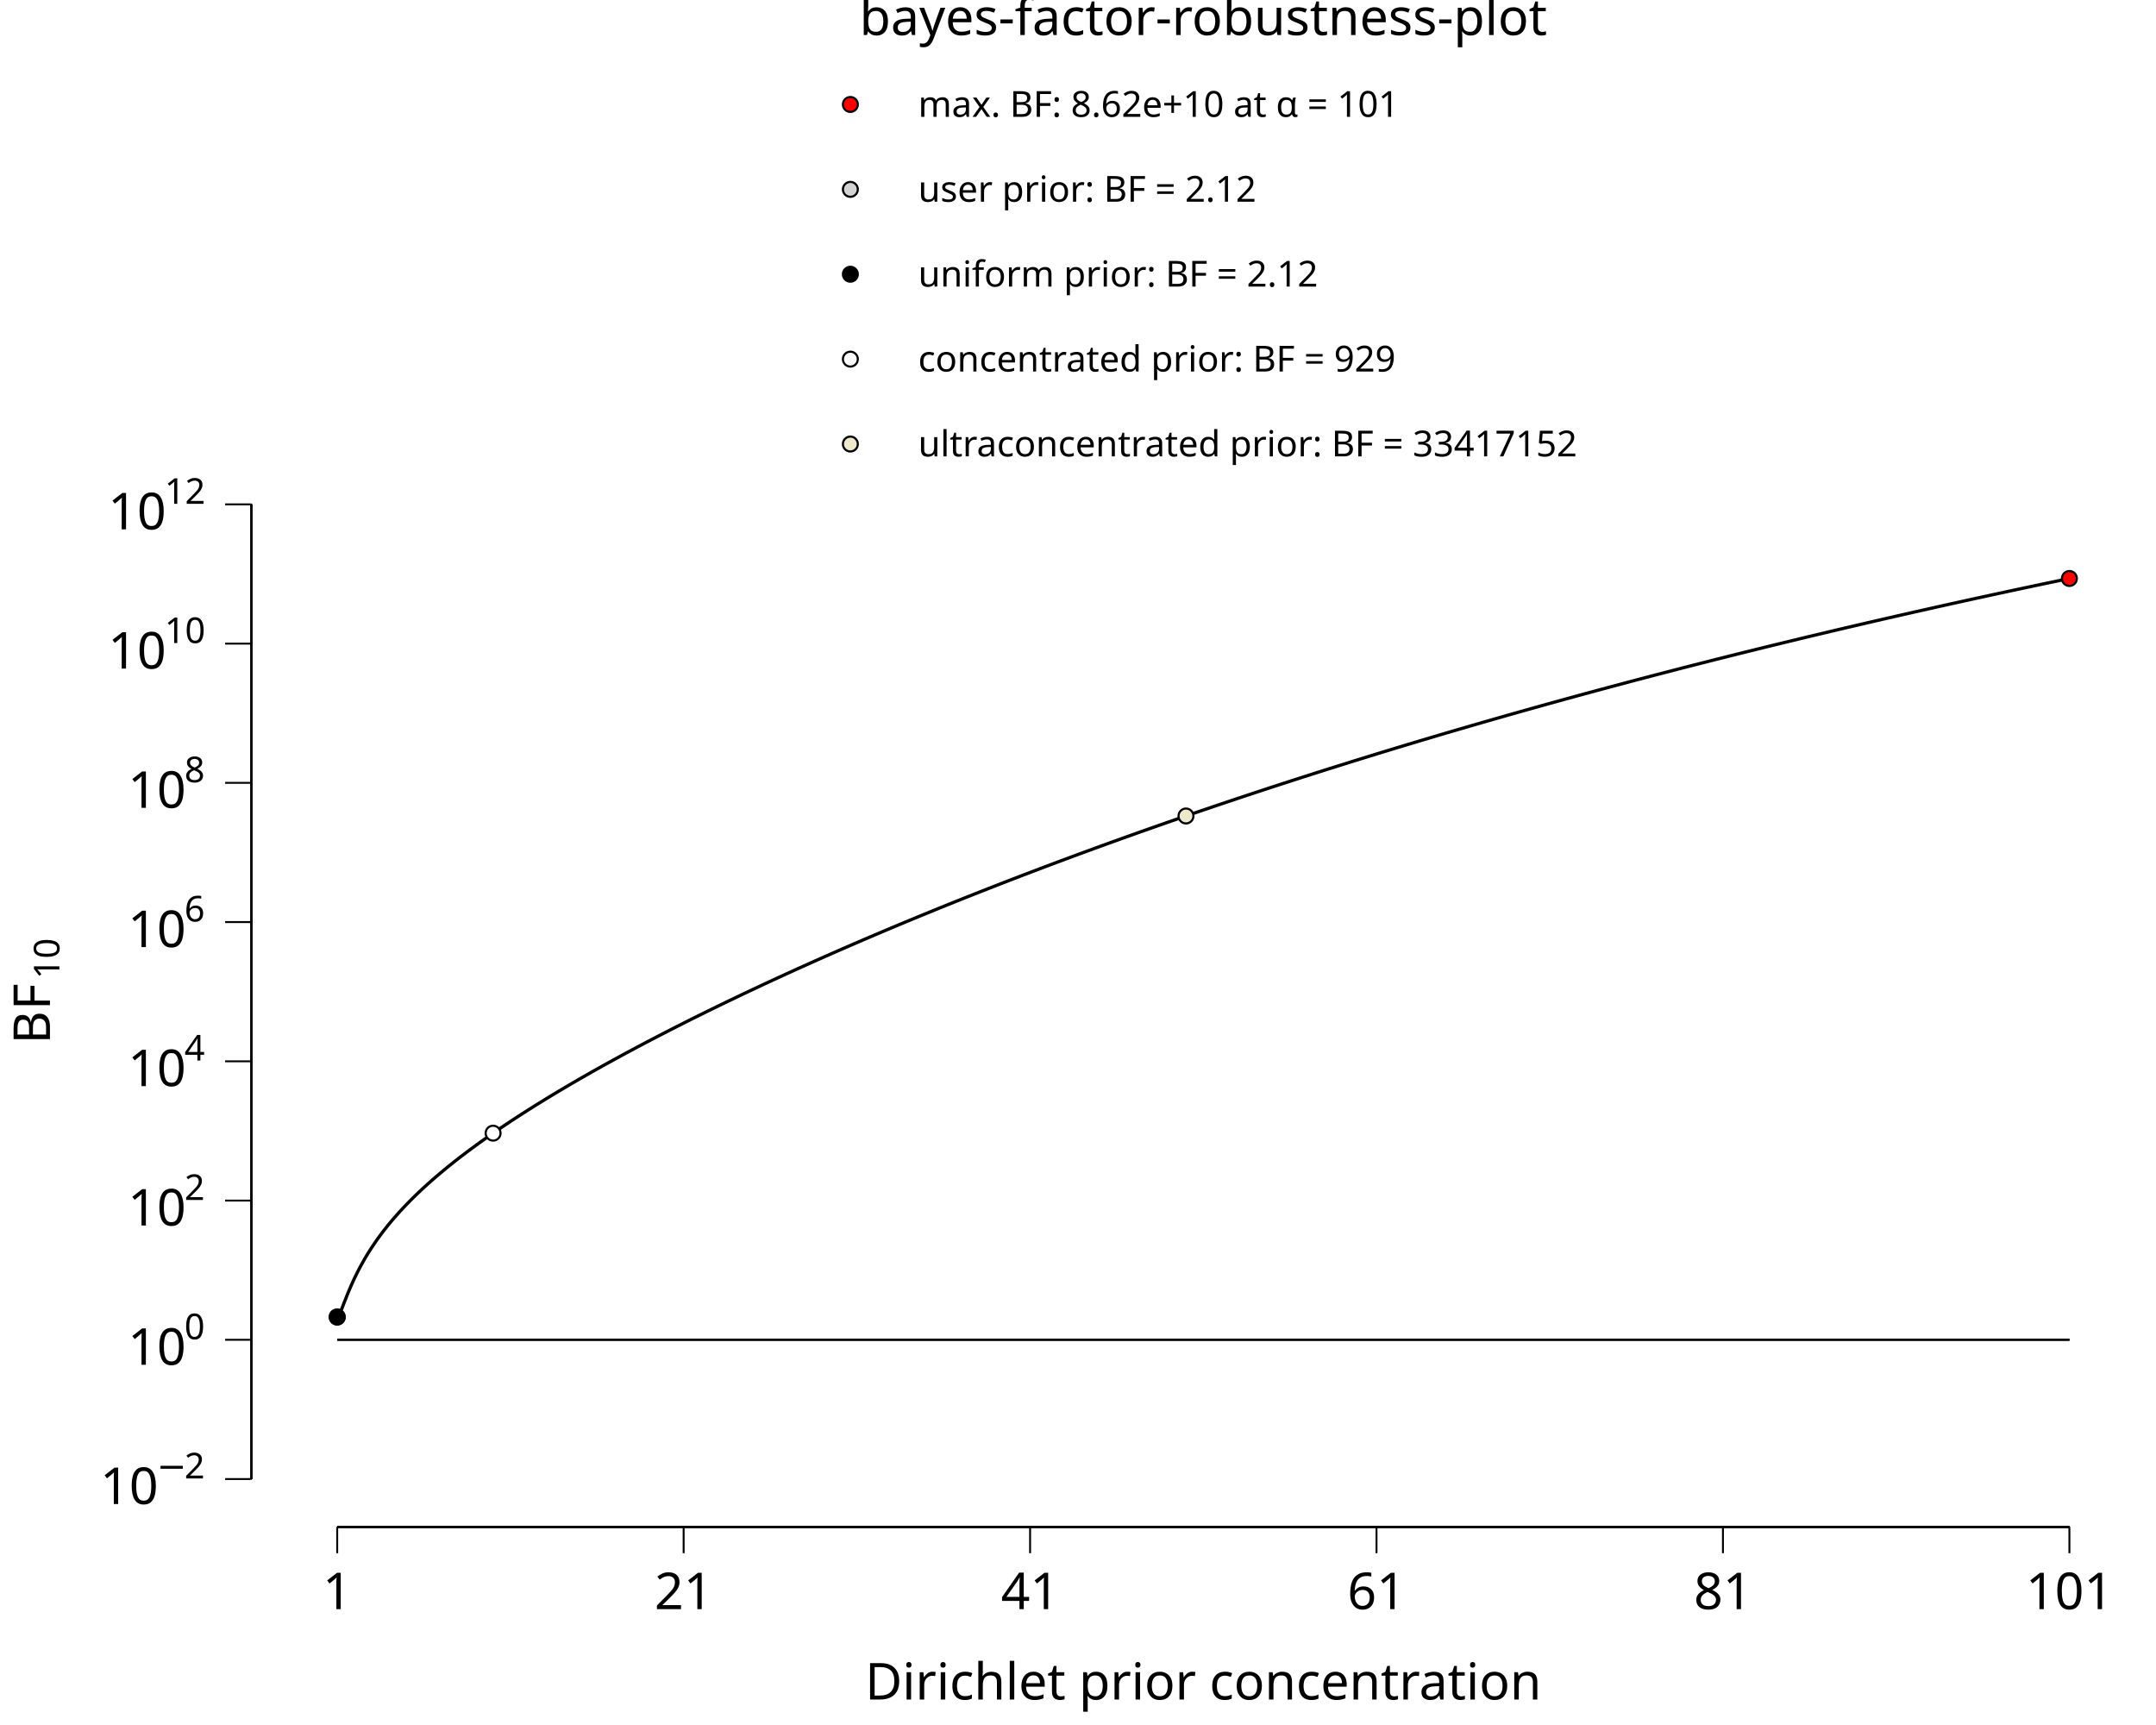
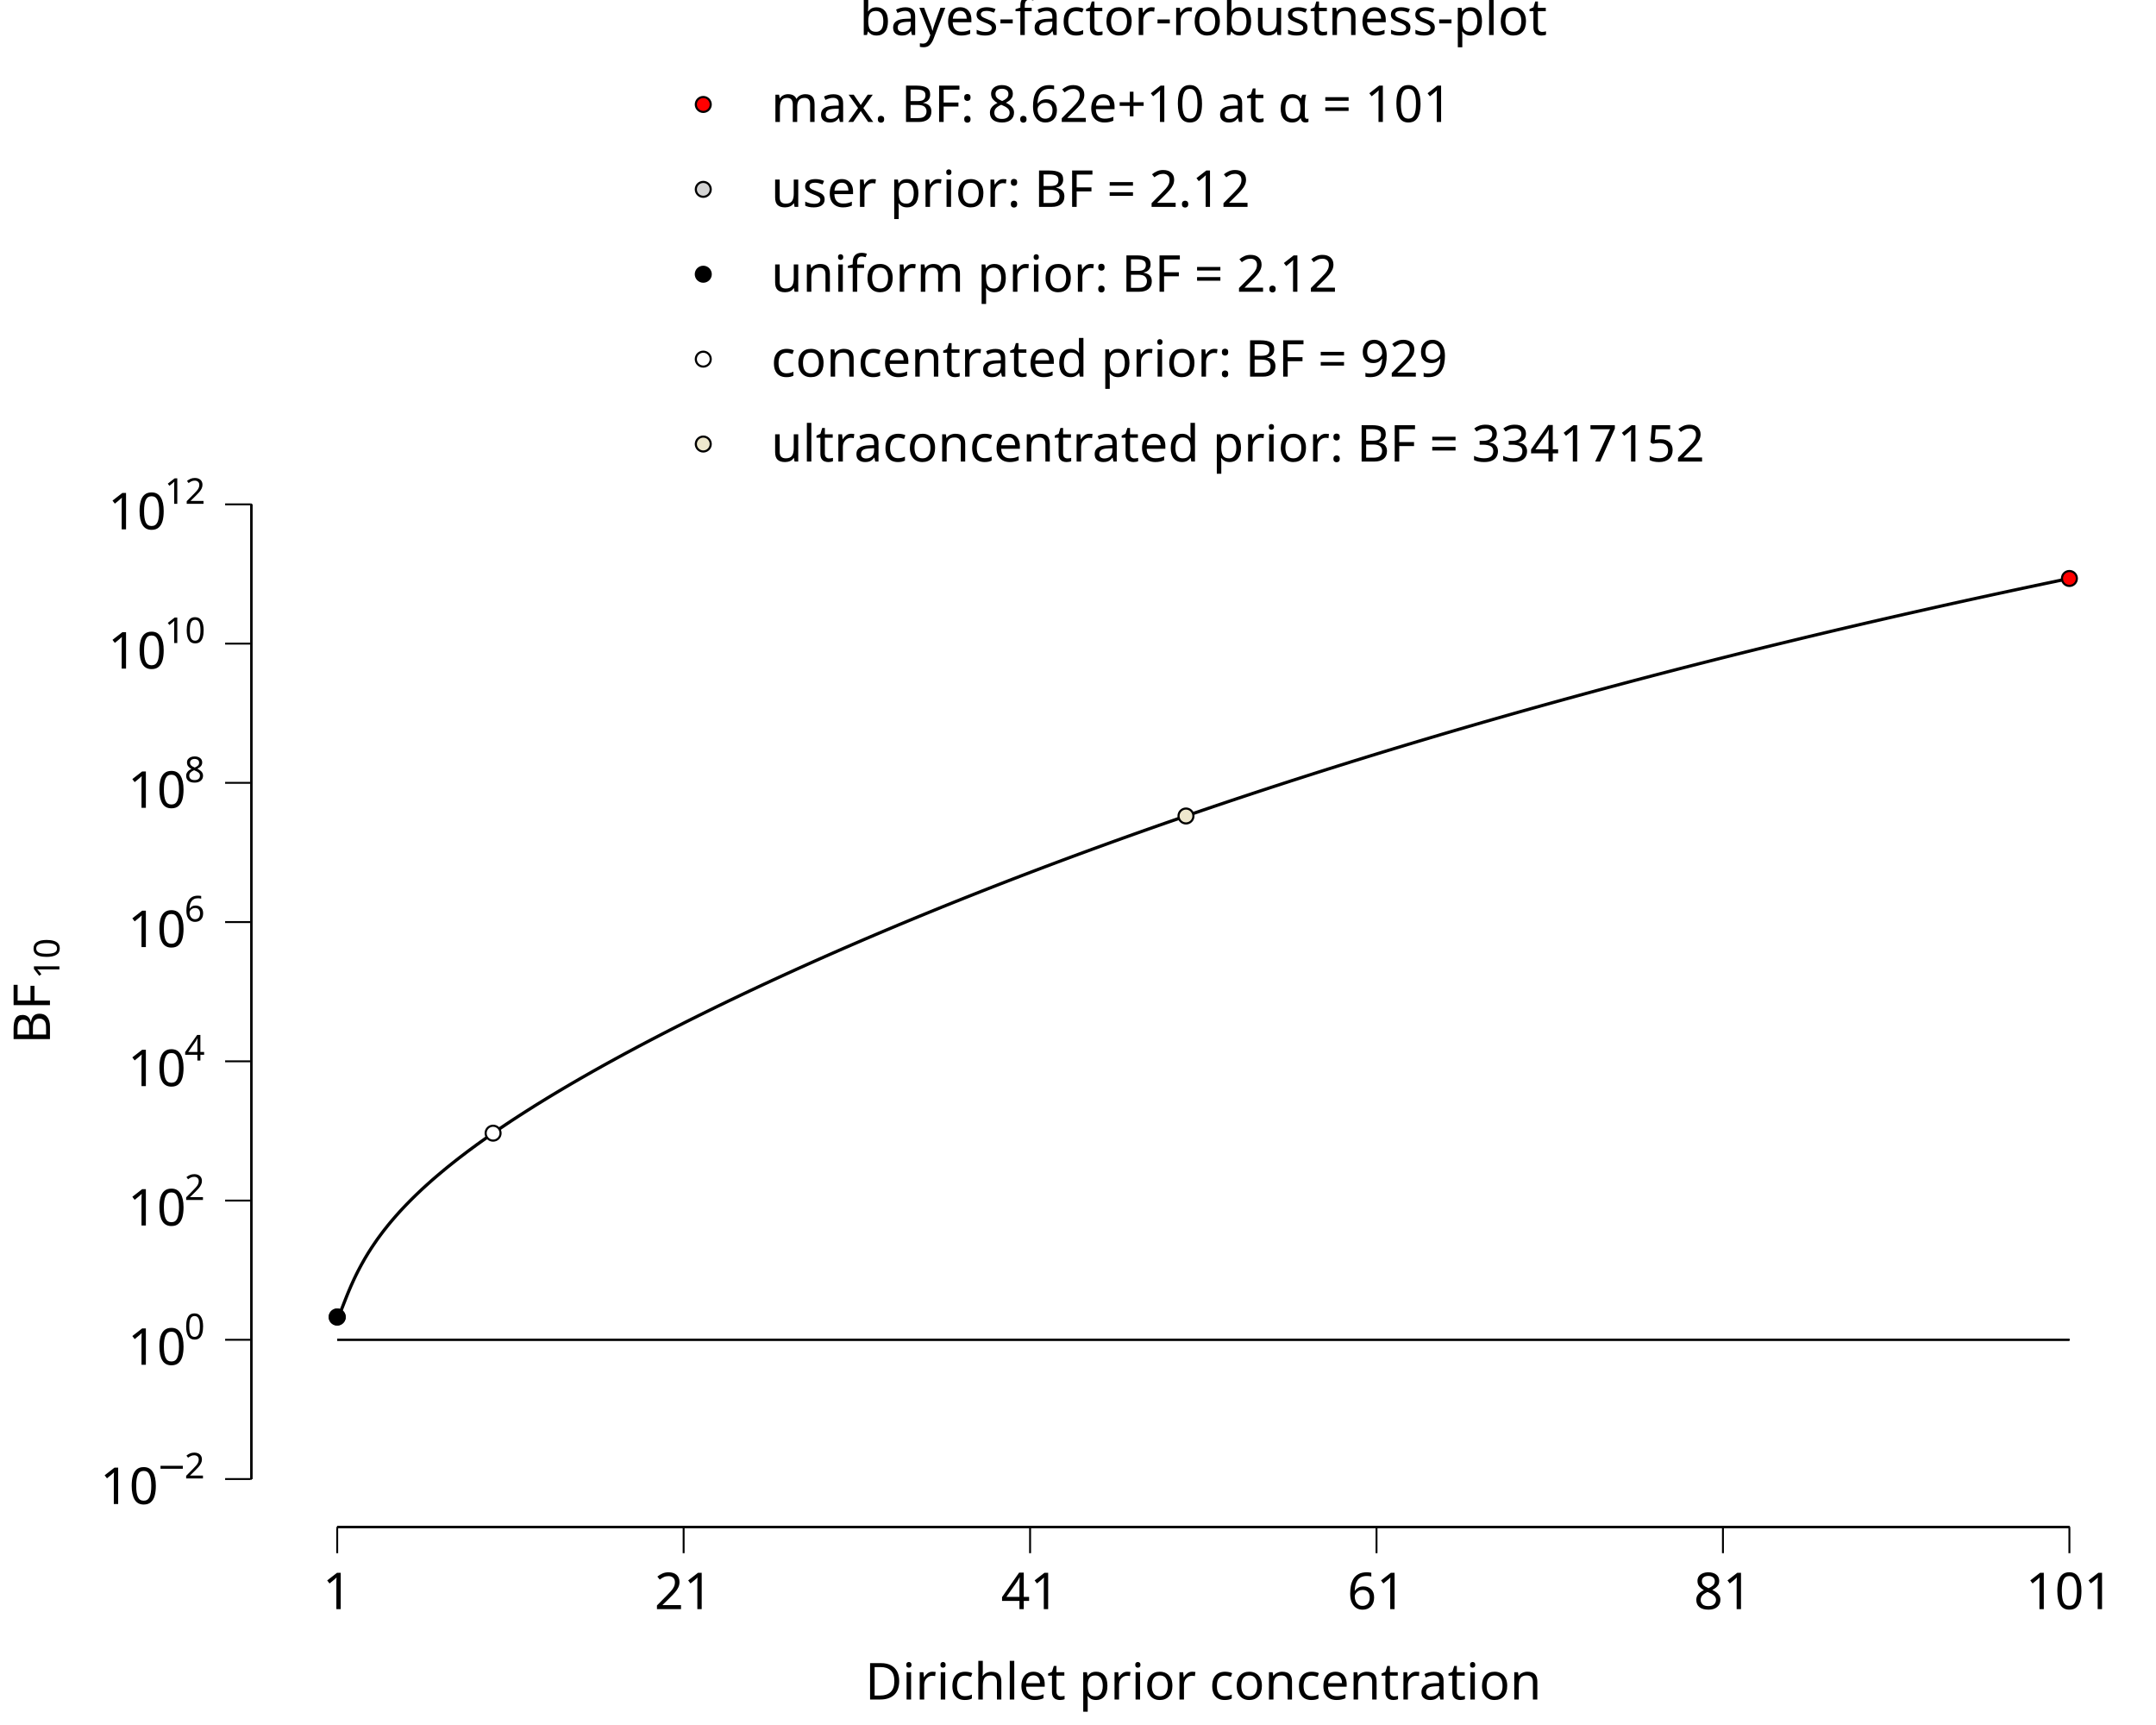
<svg xmlns="http://www.w3.org/2000/svg" class="svglite" data-engine-version="2.0" width="720.00pt" height="576.00pt" viewBox="0 0 720.00 576.00">
  <defs>
    <style type="text/css">
    .svglite line, .svglite polyline, .svglite polygon, .svglite path, .svglite rect, .svglite circle {
      fill: none;
      stroke: #000000;
      stroke-linecap: round;
      stroke-linejoin: round;
      stroke-miterlimit: 10.00;
    }
  </style>
  </defs>
  <rect width="100%" height="100%" style="stroke: none; fill: #FFFFFF;" />
  <defs>
    <clipPath id="cpMC4wMHw3MjAuMDB8MC4wMHw1NzYuMDA=">
      <rect x="0.00" y="0.00" width="720.00" height="576.00" />
    </clipPath>
  </defs>
  <g clip-path="url(#cpMC4wMHw3MjAuMDB8MC4wMHw1NzYuMDA=)">
    <rect x="0.00" y="0.00" width="720.00" height="576.00" style="stroke-width: 10.67; stroke: none;" />
  </g>
  <defs>
    <clipPath id="cpODMuNjl8NzIwLjAwfDE1Mi4xNHw1MTAuMTQ=">
      <rect x="83.69" y="152.14" width="636.31" height="358.00" />
    </clipPath>
  </defs>
  <g clip-path="url(#cpODMuNjl8NzIwLjAwfDE1Mi4xNHw1MTAuMTQ=)">
    <rect x="83.69" y="152.14" width="636.31" height="358.00" style="stroke-width: 10.67; stroke: none;" />
    <line x1="112.61" y1="447.37" x2="691.08" y2="447.37" style="stroke-width: 0.53; stroke-linecap: butt;" />
    <line x1="112.61" y1="447.37" x2="691.08" y2="447.37" style="stroke-width: 0.53; stroke-linecap: butt;" />
    <line x1="112.61" y1="447.37" x2="691.08" y2="447.37" style="stroke-width: 0.53; stroke-linecap: butt;" />
    <line x1="112.61" y1="447.37" x2="691.08" y2="447.37" style="stroke-width: 0.53; stroke-linecap: butt;" />
    <line x1="112.61" y1="447.37" x2="691.08" y2="447.37" style="stroke-width: 0.53; stroke-linecap: butt;" />
    <polyline points="112.61,439.77 113.19,439.19 113.77,437.94 114.34,436.50 114.92,435.01 115.50,433.53 116.08,432.08 116.66,430.69 117.24,429.34 117.82,428.05 118.39,426.81 118.97,425.61 119.55,424.46 120.13,423.35 120.71,422.27 121.29,421.24 121.86,420.23 122.44,419.26 123.02,418.31 123.60,417.40 124.18,416.50 124.76,415.64 125.34,414.79 125.91,413.96 126.49,413.16 127.07,412.37 127.65,411.60 128.23,410.84 128.81,410.11 129.38,409.38 129.96,408.67 130.54,407.97 131.12,407.29 131.70,406.62 132.28,405.95 132.86,405.30 133.43,404.66 134.01,404.03 134.59,403.41 135.17,402.80 135.75,402.19 136.33,401.60 136.90,401.01 137.48,400.43 138.06,399.86 138.64,399.29 139.22,398.73 139.80,398.18 140.38,397.63 140.95,397.09 141.53,396.56 142.11,396.03 142.69,395.50 143.27,394.99 143.85,394.47 144.42,393.96 145.00,393.46 145.58,392.96 146.16,392.47 146.74,391.98 147.32,391.49 147.90,391.01 148.47,390.53 149.05,390.05 149.63,389.58 150.21,389.12 150.79,388.65 151.37,388.19 151.94,387.74 152.52,387.28 153.10,386.83 153.68,386.38 154.26,385.94 154.84,385.50 155.42,385.06 155.99,384.62 156.57,384.19 157.15,383.76 157.73,383.33 158.31,382.91 158.89,382.48 159.46,382.06 160.04,381.65 160.62,381.23 161.20,380.82 161.78,380.41 162.36,380.00 162.94,379.59 163.51,379.18 164.09,378.78 164.67,378.38 165.25,377.98 165.83,377.59 166.41,377.19 166.98,376.80 167.56,376.41 168.14,376.02 168.72,375.63 169.30,375.24 169.88,374.86 170.46,374.47 171.03,374.09 171.61,373.71 172.19,373.34 172.77,372.96 173.35,372.58 173.93,372.21 174.51,371.84 175.08,371.47 175.66,371.10 176.24,370.73 176.82,370.37 177.40,370.00 177.98,369.64 178.55,369.27 179.13,368.91 179.71,368.55 180.29,368.20 180.87,367.84 181.45,367.48 182.03,367.13 182.60,366.77 183.18,366.42 183.76,366.07 184.34,365.72 184.92,365.37 185.50,365.02 186.07,364.68 186.65,364.33 187.23,363.99 187.81,363.64 188.39,363.30 188.97,362.96 189.55,362.62 190.12,362.28 190.70,361.94 191.28,361.60 191.86,361.27 192.44,360.93 193.02,360.60 193.59,360.26 194.17,359.93 194.75,359.60 195.33,359.27 195.91,358.94 196.49,358.61 197.07,358.28 197.64,357.95 198.22,357.62 198.80,357.30 199.38,356.97 199.96,356.65 200.54,356.33 201.11,356.00 201.69,355.68 202.27,355.36 202.85,355.04 203.43,354.72 204.01,354.40 204.59,354.09 205.16,353.77 205.74,353.45 206.32,353.14 206.90,352.82 207.48,352.51 208.06,352.19 208.63,351.88 209.21,351.57 209.79,351.26 210.37,350.95 210.95,350.64 211.53,350.33 212.11,350.02 212.68,349.71 213.26,349.40 213.84,349.10 214.42,348.79 215.00,348.49 215.58,348.18 216.15,347.88 216.73,347.58 217.31,347.27 217.89,346.97 218.47,346.67 219.05,346.37 219.63,346.07 220.20,345.77 220.78,345.47 221.36,345.17 221.94,344.87 222.52,344.58 223.10,344.28 223.67,343.98 224.25,343.69 224.83,343.39 225.41,343.10 225.99,342.80 226.57,342.51 227.15,342.22 227.72,341.93 228.30,341.63 228.88,341.34 229.46,341.05 230.04,340.76 230.62,340.47 231.19,340.18 231.77,339.90 232.35,339.61 232.93,339.32 233.51,339.03 234.09,338.75 234.67,338.46 235.24,338.18 235.82,337.89 236.40,337.61 236.98,337.32 237.56,337.04 238.14,336.76 238.71,336.47 239.29,336.19 239.87,335.91 240.45,335.63 241.03,335.35 241.61,335.07 242.19,334.79 242.76,334.51 243.34,334.23 243.92,333.95 244.50,333.68 245.08,333.40 245.66,333.12 246.24,332.85 246.81,332.57 247.39,332.29 247.97,332.02 248.55,331.74 249.13,331.47 249.71,331.20 250.28,330.92 250.86,330.65 251.44,330.38 252.02,330.11 252.60,329.84 253.18,329.56 253.76,329.29 254.33,329.02 254.91,328.75 255.49,328.48 256.07,328.22 256.65,327.95 257.23,327.68 257.80,327.41 258.38,327.14 258.96,326.88 259.54,326.61 260.12,326.34 260.70,326.08 261.28,325.81 261.85,325.55 262.43,325.28 263.01,325.02 263.59,324.76 264.17,324.49 264.75,324.23 265.32,323.97 265.90,323.70 266.48,323.44 267.06,323.18 267.64,322.92 268.22,322.66 268.80,322.40 269.37,322.14 269.95,321.88 270.53,321.62 271.11,321.36 271.69,321.10 272.27,320.84 272.84,320.59 273.42,320.33 274.00,320.07 274.58,319.82 275.16,319.56 275.74,319.30 276.32,319.05 276.89,318.79 277.47,318.54 278.05,318.28 278.63,318.03 279.21,317.78 279.79,317.52 280.36,317.27 280.94,317.02 281.52,316.76 282.10,316.51 282.68,316.26 283.26,316.01 283.84,315.76 284.41,315.51 284.99,315.26 285.57,315.01 286.15,314.76 286.73,314.51 287.31,314.26 287.88,314.01 288.46,313.76 289.04,313.51 289.62,313.27 290.20,313.02 290.78,312.77 291.36,312.53 291.93,312.28 292.51,312.03 293.09,311.79 293.67,311.54 294.25,311.30 294.83,311.05 295.40,310.81 295.98,310.56 296.56,310.32 297.14,310.08 297.72,309.83 298.30,309.59 298.88,309.35 299.45,309.11 300.03,308.86 300.61,308.62 301.19,308.38 301.77,308.14 302.35,307.90 302.92,307.66 303.50,307.42 304.08,307.18 304.66,306.94 305.24,306.70 305.82,306.46 306.40,306.22 306.97,305.98 307.55,305.75 308.13,305.51 308.71,305.27 309.29,305.03 309.87,304.80 310.44,304.56 311.02,304.33 311.60,304.09 312.18,303.85 312.76,303.62 313.34,303.38 313.92,303.15 314.49,302.91 315.07,302.68 315.65,302.45 316.23,302.21 316.81,301.98 317.39,301.75 317.97,301.51 318.54,301.28 319.12,301.05 319.70,300.82 320.28,300.59 320.86,300.35 321.44,300.12 322.01,299.89 322.59,299.66 323.17,299.43 323.75,299.20 324.33,298.97 324.91,298.74 325.49,298.51 326.06,298.29 326.64,298.06 327.22,297.83 327.80,297.60 328.38,297.37 328.96,297.15 329.53,296.92 330.11,296.69 330.69,296.47 331.27,296.24 331.85,296.01 332.43,295.79 333.01,295.56 333.58,295.34 334.16,295.11 334.74,294.89 335.32,294.66 335.90,294.44 336.48,294.21 337.05,293.99 337.63,293.77 338.21,293.54 338.79,293.32 339.37,293.10 339.95,292.88 340.53,292.65 341.10,292.43 341.68,292.21 342.26,291.99 342.84,291.77 343.42,291.55 344.00,291.33 344.57,291.11 345.15,290.89 345.73,290.67 346.31,290.45 346.89,290.23 347.47,290.01 348.05,289.79 348.62,289.57 349.20,289.35 349.78,289.14 350.36,288.92 350.94,288.70 351.52,288.48 352.09,288.27 352.67,288.05 353.25,287.83 353.83,287.62 354.41,287.40 354.99,287.18 355.57,286.97 356.14,286.75 356.72,286.54 357.30,286.32 357.88,286.11 358.46,285.89 359.04,285.68 359.61,285.47 360.19,285.25 360.77,285.04 361.35,284.83 361.93,284.61 362.51,284.40 363.09,284.19 363.66,283.98 364.24,283.77 364.82,283.55 365.40,283.34 365.98,283.13 366.56,282.92 367.13,282.71 367.71,282.50 368.29,282.29 368.87,282.08 369.45,281.87 370.03,281.66 370.61,281.45 371.18,281.24 371.76,281.03 372.34,280.82 372.92,280.62 373.50,280.41 374.08,280.20 374.65,279.99 375.23,279.78 375.81,279.58 376.39,279.37 376.97,279.16 377.55,278.96 378.13,278.75 378.70,278.54 379.28,278.34 379.86,278.13 380.44,277.93 381.02,277.72 381.60,277.52 382.17,277.31 382.75,277.11 383.33,276.90 383.91,276.70 384.49,276.50 385.07,276.29 385.65,276.09 386.22,275.89 386.80,275.68 387.38,275.48 387.96,275.28 388.54,275.08 389.12,274.87 389.69,274.67 390.27,274.47 390.85,274.27 391.43,274.07 392.01,273.87 392.59,273.67 393.17,273.46 393.74,273.26 394.32,273.06 394.90,272.86 395.48,272.66 396.06,272.47 396.64,272.27 397.22,272.07 397.79,271.87 398.37,271.67 398.95,271.47 399.53,271.27 400.11,271.08 400.69,270.88 401.26,270.68 401.84,270.48 402.42,270.29 403.00,270.09 403.58,269.89 404.16,269.70 404.74,269.50 405.31,269.30 405.89,269.11 406.47,268.91 407.05,268.72 407.63,268.52 408.21,268.33 408.78,268.13 409.36,267.94 409.94,267.74 410.52,267.55 411.10,267.35 411.68,267.16 412.26,266.97 412.83,266.77 413.41,266.58 413.99,266.39 414.57,266.20 415.15,266.00 415.73,265.81 416.30,265.62 416.88,265.43 417.46,265.24 418.04,265.04 418.62,264.85 419.20,264.66 419.78,264.47 420.35,264.28 420.93,264.09 421.51,263.90 422.09,263.71 422.67,263.52 423.25,263.33 423.82,263.14 424.40,262.95 424.98,262.76 425.56,262.57 426.14,262.38 426.72,262.20 427.30,262.01 427.87,261.82 428.45,261.63 429.03,261.44 429.61,261.26 430.19,261.07 430.77,260.88 431.34,260.69 431.92,260.51 432.50,260.32 433.08,260.14 433.66,259.95 434.24,259.76 434.82,259.58 435.39,259.39 435.97,259.21 436.55,259.02 437.13,258.84 437.71,258.65 438.29,258.47 438.86,258.28 439.44,258.10 440.02,257.91 440.60,257.73 441.18,257.55 441.76,257.36 442.34,257.18 442.91,257.00 443.49,256.81 444.07,256.63 444.65,256.45 445.23,256.27 445.81,256.09 446.38,255.90 446.96,255.72 447.54,255.54 448.12,255.36 448.70,255.18 449.28,255.00 449.86,254.82 450.43,254.64 451.01,254.45 451.59,254.27 452.17,254.09 452.75,253.91 453.33,253.74 453.90,253.56 454.48,253.38 455.06,253.20 455.64,253.02 456.22,252.84 456.80,252.66 457.38,252.48 457.95,252.30 458.53,252.13 459.11,251.95 459.69,251.77 460.27,251.59 460.85,251.42 461.42,251.24 462.00,251.06 462.58,250.89 463.16,250.71 463.74,250.53 464.32,250.36 464.90,250.18 465.47,250.00 466.05,249.83 466.63,249.65 467.21,249.48 467.79,249.30 468.37,249.13 468.95,248.95 469.52,248.78 470.10,248.60 470.68,248.43 471.26,248.26 471.84,248.08 472.42,247.91 472.99,247.74 473.57,247.56 474.15,247.39 474.73,247.22 475.31,247.04 475.89,246.87 476.47,246.70 477.04,246.53 477.62,246.35 478.20,246.18 478.78,246.01 479.36,245.84 479.94,245.67 480.51,245.50 481.09,245.32 481.67,245.15 482.25,244.98 482.83,244.81 483.41,244.64 483.99,244.47 484.56,244.30 485.14,244.13 485.72,243.96 486.30,243.79 486.88,243.62 487.46,243.45 488.03,243.29 488.61,243.12 489.19,242.95 489.77,242.78 490.35,242.61 490.93,242.44 491.51,242.28 492.08,242.11 492.66,241.94 493.24,241.77 493.82,241.61 494.40,241.44 494.98,241.27 495.55,241.10 496.13,240.94 496.71,240.77 497.29,240.61 497.87,240.44 498.45,240.27 499.03,240.11 499.60,239.94 500.18,239.78 500.76,239.61 501.34,239.45 501.92,239.28 502.50,239.12 503.07,238.95 503.65,238.79 504.23,238.62 504.81,238.46 505.39,238.29 505.97,238.13 506.55,237.97 507.12,237.80 507.70,237.64 508.28,237.48 508.86,237.31 509.44,237.15 510.02,236.99 510.59,236.83 511.17,236.66 511.75,236.50 512.33,236.34 512.91,236.18 513.49,236.02 514.07,235.86 514.64,235.69 515.22,235.53 515.80,235.37 516.38,235.21 516.96,235.05 517.54,234.89 518.11,234.73 518.69,234.57 519.27,234.41 519.85,234.25 520.43,234.09 521.01,233.93 521.59,233.77 522.16,233.61 522.74,233.45 523.32,233.29 523.90,233.13 524.48,232.98 525.06,232.82 525.63,232.66 526.21,232.50 526.79,232.34 527.37,232.18 527.95,232.03 528.53,231.87 529.11,231.71 529.68,231.55 530.26,231.40 530.84,231.24 531.42,231.08 532.00,230.93 532.58,230.77 533.15,230.61 533.73,230.46 534.31,230.30 534.89,230.15 535.47,229.99 536.05,229.84 536.63,229.68 537.20,229.52 537.78,229.37 538.36,229.21 538.94,229.06 539.52,228.91 540.10,228.75 540.68,228.60 541.25,228.44 541.83,228.29 542.41,228.13 542.99,227.98 543.57,227.83 544.15,227.67 544.72,227.52 545.30,227.37 545.88,227.21 546.46,227.06 547.04,226.91 547.62,226.76 548.20,226.60 548.77,226.45 549.35,226.30 549.93,226.15 550.51,226.00 551.09,225.85 551.67,225.69 552.24,225.54 552.82,225.39 553.40,225.24 553.98,225.09 554.56,224.94 555.14,224.79 555.72,224.64 556.29,224.49 556.87,224.34 557.45,224.19 558.03,224.04 558.61,223.89 559.19,223.74 559.76,223.59 560.34,223.44 560.92,223.29 561.50,223.14 562.08,222.99 562.66,222.84 563.24,222.70 563.81,222.55 564.39,222.40 564.97,222.25 565.55,222.10 566.13,221.96 566.71,221.81 567.28,221.66 567.86,221.51 568.44,221.37 569.02,221.22 569.60,221.07 570.18,220.93 570.76,220.78 571.33,220.63 571.91,220.49 572.49,220.34 573.07,220.19 573.65,220.05 574.23,219.90 574.80,219.76 575.38,219.61 575.96,219.47 576.54,219.32 577.12,219.18 577.70,219.03 578.28,218.89 578.85,218.74 579.43,218.60 580.01,218.45 580.59,218.31 581.17,218.16 581.75,218.02 582.32,217.88 582.90,217.73 583.48,217.59 584.06,217.45 584.64,217.30 585.22,217.16 585.80,217.02 586.37,216.87 586.95,216.73 587.53,216.59 588.11,216.45 588.69,216.30 589.27,216.16 589.84,216.02 590.42,215.88 591.00,215.74 591.58,215.59 592.16,215.45 592.74,215.31 593.32,215.17 593.89,215.03 594.47,214.89 595.05,214.75 595.63,214.61 596.21,214.47 596.79,214.33 597.36,214.19 597.94,214.05 598.52,213.91 599.10,213.77 599.68,213.63 600.26,213.49 600.84,213.35 601.41,213.21 601.99,213.07 602.57,212.93 603.15,212.79 603.73,212.65 604.31,212.51 604.88,212.38 605.46,212.24 606.04,212.10 606.62,211.96 607.20,211.82 607.78,211.69 608.36,211.55 608.93,211.41 609.51,211.27 610.09,211.14 610.67,211.00 611.25,210.86 611.83,210.72 612.41,210.59 612.98,210.45 613.56,210.31 614.14,210.18 614.72,210.04 615.30,209.91 615.88,209.77 616.45,209.63 617.03,209.50 617.61,209.36 618.19,209.23 618.77,209.09 619.35,208.96 619.93,208.82 620.50,208.69 621.08,208.55 621.66,208.42 622.24,208.28 622.82,208.15 623.40,208.01 623.97,207.88 624.55,207.75 625.13,207.61 625.71,207.48 626.29,207.35 626.87,207.21 627.45,207.08 628.02,206.95 628.60,206.81 629.18,206.68 629.76,206.55 630.34,206.41 630.92,206.28 631.49,206.15 632.07,206.02 632.65,205.88 633.23,205.75 633.81,205.62 634.39,205.49 634.97,205.36 635.54,205.23 636.12,205.09 636.70,204.96 637.28,204.83 637.86,204.70 638.44,204.57 639.01,204.44 639.59,204.31 640.17,204.18 640.75,204.05 641.33,203.92 641.91,203.79 642.49,203.66 643.06,203.53 643.64,203.40 644.22,203.27 644.80,203.14 645.38,203.01 645.96,202.88 646.53,202.75 647.11,202.62 647.69,202.49 648.27,202.36 648.85,202.23 649.43,202.10 650.01,201.98 650.58,201.85 651.16,201.72 651.74,201.59 652.32,201.46 652.90,201.34 653.48,201.21 654.05,201.08 654.63,200.95 655.21,200.83 655.79,200.70 656.37,200.57 656.95,200.44 657.53,200.32 658.10,200.19 658.68,200.06 659.26,199.94 659.84,199.81 660.42,199.68 661.00,199.56 661.57,199.43 662.15,199.31 662.73,199.18 663.31,199.06 663.89,198.93 664.47,198.80 665.05,198.68 665.62,198.55 666.20,198.43 666.78,198.30 667.36,198.18 667.94,198.05 668.52,197.93 669.09,197.81 669.67,197.68 670.25,197.56 670.83,197.43 671.41,197.31 671.99,197.18 672.57,197.06 673.14,196.94 673.72,196.81 674.30,196.69 674.88,196.57 675.46,196.44 676.04,196.32 676.61,196.20 677.19,196.07 677.77,195.95 678.35,195.83 678.93,195.71 679.51,195.58 680.09,195.46 680.66,195.34 681.24,195.22 681.82,195.10 682.40,194.97 682.98,194.85 683.56,194.73 684.14,194.61 684.71,194.49 685.29,194.37 685.87,194.25 686.45,194.13 687.03,194.00 687.61,193.88 688.18,193.76 688.76,193.64 689.34,193.52 689.92,193.40 690.50,193.28 691.08,193.16 " style="stroke-width: 1.07; stroke-linecap: butt;" />
    <circle cx="691.08" cy="193.16" r="2.49" style="stroke-width: 0.71; fill: #FF0000;" />
    <circle cx="112.61" cy="439.77" r="2.49" style="stroke-width: 0.71; fill: #D3D3D3;" />
    <circle cx="112.61" cy="439.77" r="2.49" style="stroke-width: 0.71; fill: #000000;" />
    <circle cx="164.67" cy="378.38" r="2.49" style="stroke-width: 0.71; fill: #FFFFFF;" />
    <circle cx="396.06" cy="272.47" r="2.49" style="stroke-width: 0.71; fill: #EEE8CD;" />
    <line x1="83.69" y1="493.87" x2="83.69" y2="168.41" style="stroke-width: 1.07; stroke-linecap: butt;" />
    <line x1="83.69" y1="493.87" x2="83.69" y2="168.41" style="stroke-width: 1.07; stroke-linecap: butt;" />
    <line x1="83.69" y1="493.87" x2="83.69" y2="168.41" style="stroke-width: 1.07; stroke-linecap: butt;" />
    <line x1="83.69" y1="493.87" x2="83.69" y2="168.41" style="stroke-width: 1.07; stroke-linecap: butt;" />
    <line x1="83.69" y1="493.87" x2="83.69" y2="168.41" style="stroke-width: 1.07; stroke-linecap: butt;" />
    <line x1="112.61" y1="510.14" x2="691.08" y2="510.14" style="stroke-width: 1.07; stroke-linecap: butt;" />
    <line x1="112.61" y1="510.14" x2="691.08" y2="510.14" style="stroke-width: 1.07; stroke-linecap: butt;" />
    <line x1="112.61" y1="510.14" x2="691.08" y2="510.14" style="stroke-width: 1.07; stroke-linecap: butt;" />
    <line x1="112.61" y1="510.14" x2="691.08" y2="510.14" style="stroke-width: 1.07; stroke-linecap: butt;" />
    <line x1="112.61" y1="510.14" x2="691.08" y2="510.14" style="stroke-width: 1.07; stroke-linecap: butt;" />
    <line x1="112.29" y1="510.14" x2="691.40" y2="510.14" style="stroke-width: 0.64; stroke-linecap: butt;" />
    <line x1="83.69" y1="494.19" x2="83.69" y2="168.09" style="stroke-width: 0.64; stroke-linecap: butt;" />
    <rect x="83.69" y="152.14" width="636.31" height="358.00" style="stroke-width: 0.00; stroke: none;" />
  </g>
  <g clip-path="url(#cpMC4wMHw3MjAuMDB8MC4wMHw1NzYuMDA=)">
    <polyline points="83.69,510.14 83.69,152.14 " style="stroke-width: 0.00; stroke: none; stroke-linecap: butt;" />
    <text x="33.43" y="502.21" style="font-size: 17.00px; font-family: sans;" textLength="18.91px" lengthAdjust="spacingAndGlyphs">10</text>
    <text x="52.34" y="493.67" style="font-size: 11.90px; font-family: sans;" textLength="9.25px" lengthAdjust="spacingAndGlyphs">−</text>
    <text x="61.59" y="493.67" style="font-size: 11.90px; font-family: sans;" textLength="6.62px" lengthAdjust="spacingAndGlyphs">2</text>
    <text x="42.68" y="455.72" style="font-size: 17.00px; font-family: sans;" textLength="18.91px" lengthAdjust="spacingAndGlyphs">10</text>
    <text x="61.59" y="447.18" style="font-size: 11.90px; font-family: sans;" textLength="6.62px" lengthAdjust="spacingAndGlyphs">0</text>
    <text x="42.68" y="409.22" style="font-size: 17.00px; font-family: sans;" textLength="18.91px" lengthAdjust="spacingAndGlyphs">10</text>
    <text x="61.59" y="400.69" style="font-size: 11.90px; font-family: sans;" textLength="6.62px" lengthAdjust="spacingAndGlyphs">2</text>
    <text x="42.68" y="362.67" style="font-size: 17.00px; font-family: sans;" textLength="18.91px" lengthAdjust="spacingAndGlyphs">10</text>
    <text x="61.59" y="354.13" style="font-size: 11.90px; font-family: sans;" textLength="6.62px" lengthAdjust="spacingAndGlyphs">4</text>
    <text x="42.68" y="316.24" style="font-size: 17.00px; font-family: sans;" textLength="18.91px" lengthAdjust="spacingAndGlyphs">10</text>
    <text x="61.59" y="307.70" style="font-size: 11.90px; font-family: sans;" textLength="6.62px" lengthAdjust="spacingAndGlyphs">6</text>
    <text x="42.68" y="269.74" style="font-size: 17.00px; font-family: sans;" textLength="18.91px" lengthAdjust="spacingAndGlyphs">10</text>
    <text x="61.59" y="261.20" style="font-size: 11.90px; font-family: sans;" textLength="6.62px" lengthAdjust="spacingAndGlyphs">8</text>
    <text x="36.06" y="223.25" style="font-size: 17.00px; font-family: sans;" textLength="18.91px" lengthAdjust="spacingAndGlyphs">10</text>
    <text x="54.97" y="214.71" style="font-size: 11.90px; font-family: sans;" textLength="13.24px" lengthAdjust="spacingAndGlyphs">10</text>
    <text x="36.06" y="176.75" style="font-size: 17.00px; font-family: sans;" textLength="18.91px" lengthAdjust="spacingAndGlyphs">10</text>
    <text x="54.97" y="168.22" style="font-size: 11.90px; font-family: sans;" textLength="13.24px" lengthAdjust="spacingAndGlyphs">12</text>
    <polyline points="75.18,493.87 83.69,493.87 " style="stroke-width: 0.64; stroke-linecap: butt;" />
    <polyline points="75.18,447.37 83.69,447.37 " style="stroke-width: 0.64; stroke-linecap: butt;" />
    <polyline points="75.18,400.88 83.69,400.88 " style="stroke-width: 0.64; stroke-linecap: butt;" />
    <polyline points="75.18,354.39 83.69,354.39 " style="stroke-width: 0.64; stroke-linecap: butt;" />
    <polyline points="75.18,307.89 83.69,307.89 " style="stroke-width: 0.64; stroke-linecap: butt;" />
    <polyline points="75.18,261.40 83.69,261.40 " style="stroke-width: 0.64; stroke-linecap: butt;" />
    <polyline points="75.18,214.91 83.69,214.91 " style="stroke-width: 0.64; stroke-linecap: butt;" />
    <polyline points="75.18,168.41 83.69,168.41 " style="stroke-width: 0.64; stroke-linecap: butt;" />
    <polyline points="83.69,510.14 720.00,510.14 " style="stroke-width: 0.00; stroke: none; stroke-linecap: butt;" />
    <polyline points="112.61,518.64 112.61,510.14 " style="stroke-width: 0.64; stroke-linecap: butt;" />
    <polyline points="228.30,518.64 228.30,510.14 " style="stroke-width: 0.64; stroke-linecap: butt;" />
    <polyline points="344.00,518.64 344.00,510.14 " style="stroke-width: 0.64; stroke-linecap: butt;" />
    <polyline points="459.69,518.64 459.69,510.14 " style="stroke-width: 0.64; stroke-linecap: butt;" />
    <polyline points="575.38,518.64 575.38,510.14 " style="stroke-width: 0.64; stroke-linecap: butt;" />
    <polyline points="691.08,518.64 691.08,510.14 " style="stroke-width: 0.64; stroke-linecap: butt;" />
    <text x="112.61" y="537.32" text-anchor="middle" style="font-size: 17.00px; font-family: sans;" textLength="9.46px" lengthAdjust="spacingAndGlyphs">1</text>
    <text x="228.30" y="537.32" text-anchor="middle" style="font-size: 17.00px; font-family: sans;" textLength="18.91px" lengthAdjust="spacingAndGlyphs">21</text>
    <text x="344.00" y="537.32" text-anchor="middle" style="font-size: 17.00px; font-family: sans;" textLength="18.91px" lengthAdjust="spacingAndGlyphs">41</text>
    <text x="459.69" y="537.32" text-anchor="middle" style="font-size: 17.00px; font-family: sans;" textLength="18.91px" lengthAdjust="spacingAndGlyphs">61</text>
    <text x="575.38" y="537.32" text-anchor="middle" style="font-size: 17.00px; font-family: sans;" textLength="18.91px" lengthAdjust="spacingAndGlyphs">81</text>
    <text x="691.08" y="537.32" text-anchor="middle" style="font-size: 17.00px; font-family: sans;" textLength="28.37px" lengthAdjust="spacingAndGlyphs">101</text>
    <text x="401.84" y="567.49" text-anchor="middle" style="font-size: 17.00px; font-family: sans;" textLength="206.94px" lengthAdjust="spacingAndGlyphs">Dirichlet prior concentration</text>
    <text transform="translate(16.68,348.62) rotate(-90)" style="font-size: 17.00px; font-family: sans;" textLength="11.34px" lengthAdjust="spacingAndGlyphs">B</text>
    <text transform="translate(16.68,337.28) rotate(-90)" style="font-size: 17.00px; font-family: sans;" textLength="10.38px" lengthAdjust="spacingAndGlyphs">F</text>
    <text transform="translate(19.83,326.90) rotate(-90)" style="font-size: 11.90px; font-family: sans;" textLength="13.24px" lengthAdjust="spacingAndGlyphs">10</text>
-     <rect x="261.33" y="20.71" width="281.02" height="120.47" style="stroke-width: 0.75; stroke: none;" />
-     <rect x="261.33" y="20.71" width="281.02" height="120.47" style="stroke-width: 10.67; stroke: none;" />
-     <rect x="269.80" y="20.71" width="28.35" height="28.35" style="stroke-width: 10.67; stroke: none;" />
-     <circle cx="283.98" cy="34.88" r="2.49" style="stroke-width: 0.71; fill: #FF0000;" />
-     <rect x="269.80" y="49.05" width="28.35" height="28.35" style="stroke-width: 10.67; stroke: none;" />
-     <circle cx="283.98" cy="63.23" r="2.49" style="stroke-width: 0.71; fill: #D3D3D3;" />
-     <rect x="269.80" y="77.40" width="28.35" height="28.35" style="stroke-width: 10.67; stroke: none;" />
-     <circle cx="283.98" cy="91.57" r="2.49" style="stroke-width: 0.71; fill: #000000;" />
-     <rect x="269.80" y="105.75" width="28.35" height="28.35" style="stroke-width: 10.67; stroke: none;" />
-     <circle cx="283.98" cy="119.92" r="2.49" style="stroke-width: 0.71; fill: #FFFFFF;" />
-     <rect x="269.80" y="134.09" width="28.35" height="28.35" style="stroke-width: 10.67; stroke: none;" />
-     <circle cx="283.98" cy="148.27" r="2.49" style="stroke-width: 0.71; fill: #EEE8CD;" />
-     <text x="306.62" y="39.01" style="font-size: 12.00px; font-family: sans;" textLength="235.74px" lengthAdjust="spacingAndGlyphs">max. BF:                        8.62e+10 at α = 101</text>
-     <text x="306.62" y="67.36" style="font-size: 12.00px; font-family: sans;" textLength="179.73px" lengthAdjust="spacingAndGlyphs">user prior:                      BF = 2.12</text>
-     <text x="306.62" y="95.70" style="font-size: 12.00px; font-family: sans;" textLength="179.73px" lengthAdjust="spacingAndGlyphs">uniform prior:                 BF = 2.12</text>
-     <text x="306.62" y="124.05" style="font-size: 12.00px; font-family: sans;" textLength="175.77px" lengthAdjust="spacingAndGlyphs">concentrated prior:        BF = 929</text>
-     <text x="306.62" y="152.40" style="font-size: 12.00px; font-family: sans;" textLength="209.15px" lengthAdjust="spacingAndGlyphs">ultraconcentrated prior: BF = 33417152</text>
+     <rect x="212.22" y="20.71" width="379.24" height="120.47" style="stroke-width: 0.75; stroke: none;" />
+     <rect x="212.22" y="20.71" width="379.24" height="120.47" style="stroke-width: 10.67; stroke: none;" />
+     <rect x="220.69" y="20.71" width="28.35" height="28.35" style="stroke-width: 10.67; stroke: none;" />
+     <circle cx="234.86" cy="34.88" r="2.49" style="stroke-width: 0.71; fill: #FF0000;" />
+     <rect x="220.69" y="49.05" width="28.35" height="28.35" style="stroke-width: 10.67; stroke: none;" />
+     <circle cx="234.86" cy="63.23" r="2.49" style="stroke-width: 0.71; fill: #D3D3D3;" />
+     <rect x="220.69" y="77.40" width="28.35" height="28.35" style="stroke-width: 10.67; stroke: none;" />
+     <circle cx="234.86" cy="91.57" r="2.49" style="stroke-width: 0.71; fill: #000000;" />
+     <rect x="220.69" y="105.75" width="28.35" height="28.35" style="stroke-width: 10.67; stroke: none;" />
+     <circle cx="234.86" cy="119.92" r="2.49" style="stroke-width: 0.71; fill: #FFFFFF;" />
+     <rect x="220.69" y="134.09" width="28.35" height="28.35" style="stroke-width: 10.67; stroke: none;" />
+     <circle cx="234.86" cy="148.27" r="2.49" style="stroke-width: 0.71; fill: #EEE8CD;" />
+     <text x="257.51" y="40.73" style="font-size: 17.00px; font-family: sans;" textLength="333.96px" lengthAdjust="spacingAndGlyphs">max. BF:                        8.62e+10 at α = 101</text>
+     <text x="257.51" y="69.08" style="font-size: 17.00px; font-family: sans;" textLength="254.62px" lengthAdjust="spacingAndGlyphs">user prior:                      BF = 2.12</text>
+     <text x="257.51" y="97.42" style="font-size: 17.00px; font-family: sans;" textLength="254.62px" lengthAdjust="spacingAndGlyphs">uniform prior:                 BF = 2.12</text>
+     <text x="257.51" y="125.77" style="font-size: 17.00px; font-family: sans;" textLength="249.01px" lengthAdjust="spacingAndGlyphs">concentrated prior:        BF = 929</text>
+     <text x="257.51" y="154.12" style="font-size: 17.00px; font-family: sans;" textLength="296.30px" lengthAdjust="spacingAndGlyphs">ultraconcentrated prior: BF = 33417152</text>
    <text x="401.84" y="11.70" text-anchor="middle" style="font-size: 17.00px; font-family: sans;" textLength="215.47px" lengthAdjust="spacingAndGlyphs">bayes-factor-robustness-plot</text>
  </g>
</svg>
